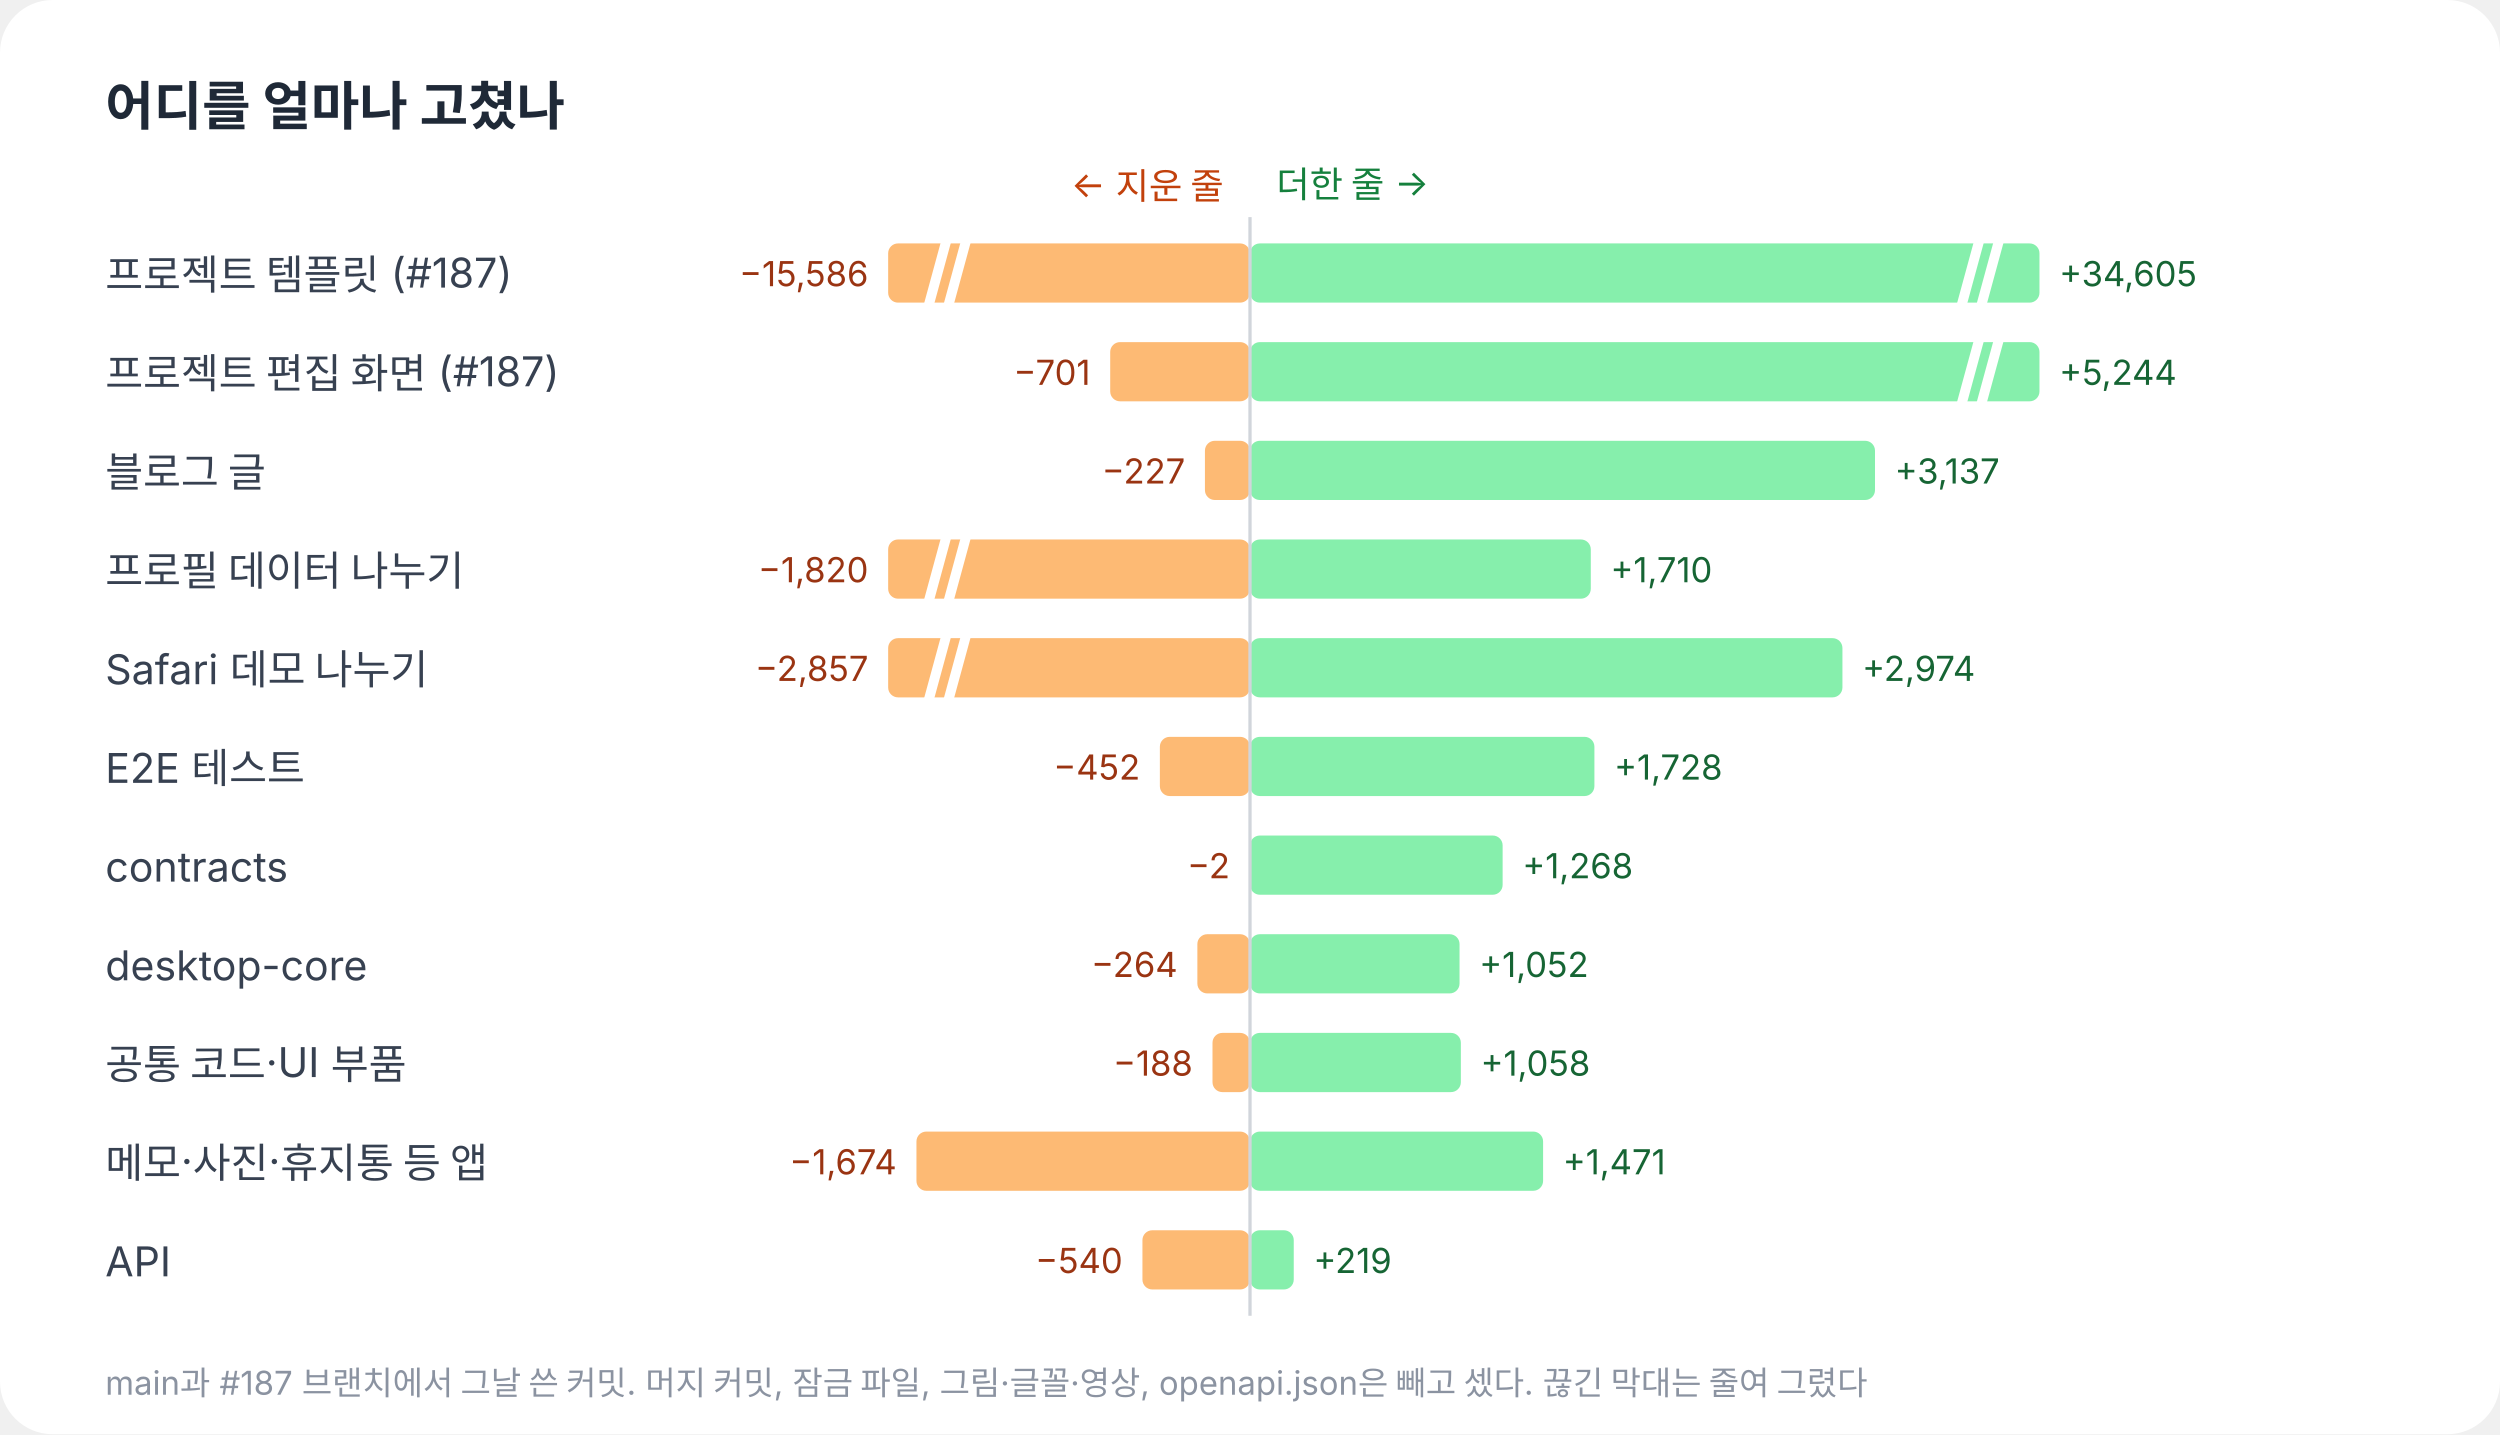
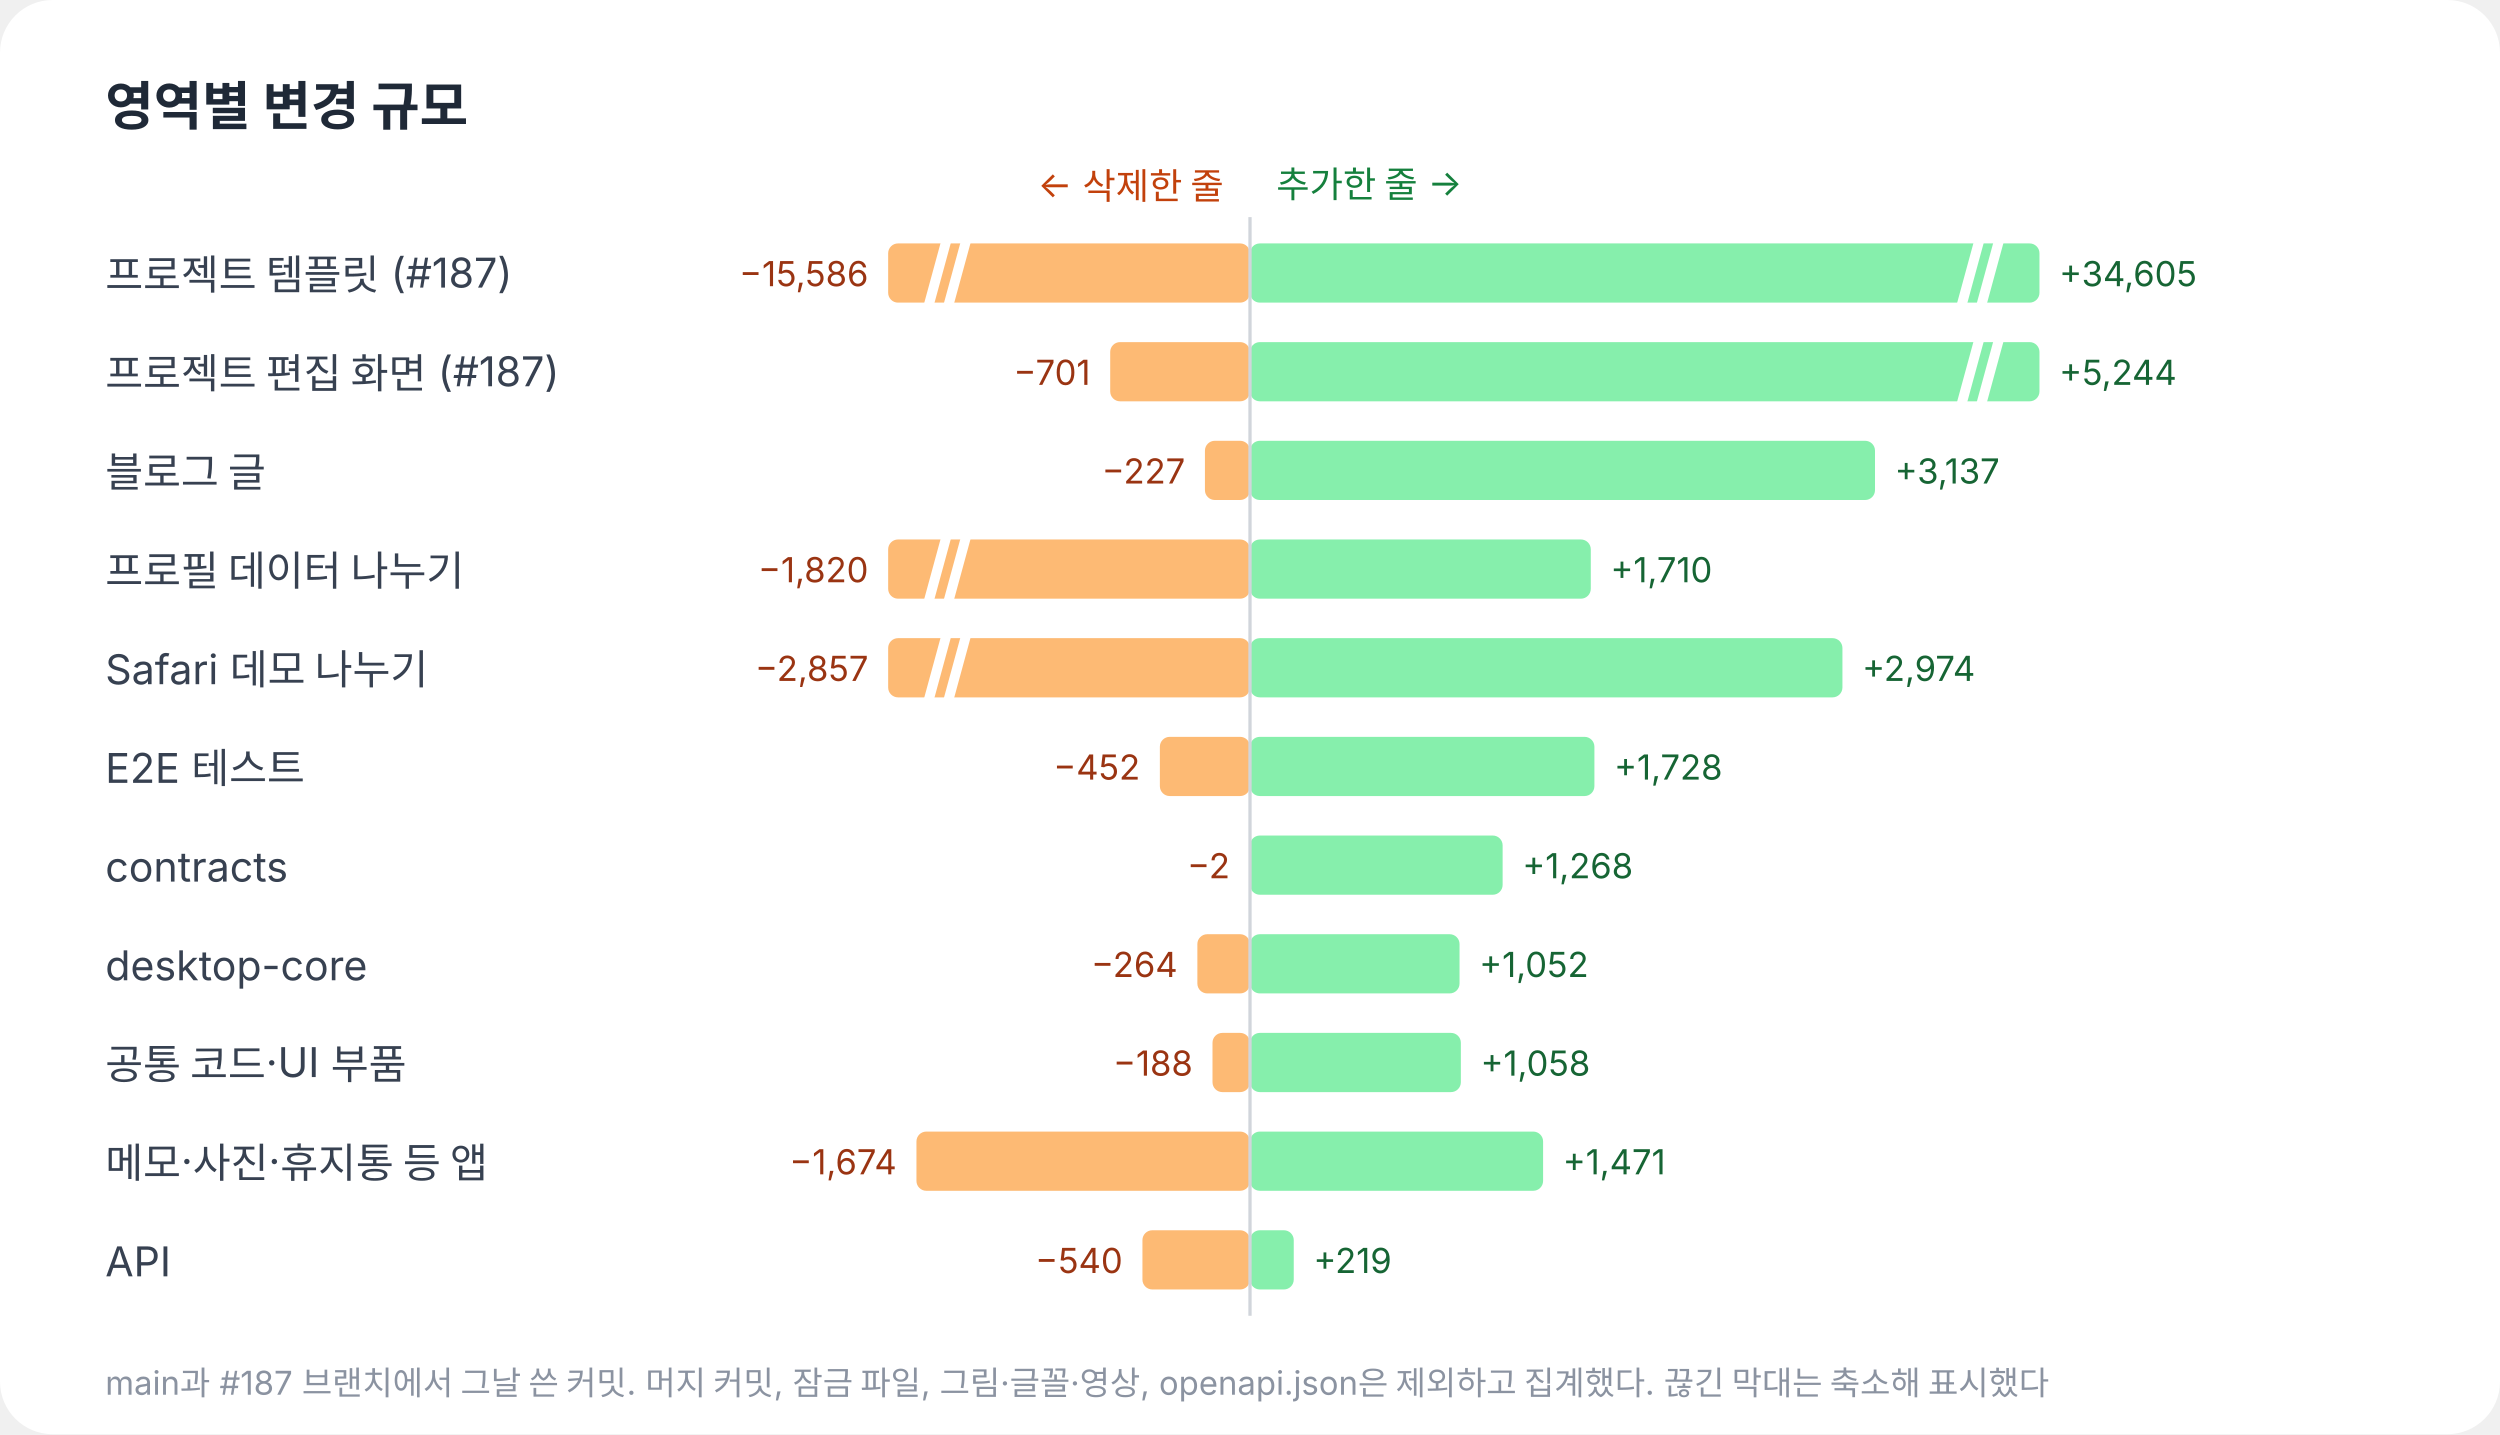
<svg xmlns="http://www.w3.org/2000/svg" viewBox="0 0 760 436" font-family="-apple-system, BlinkMacSystemFont, 'Apple SD Gothic Neo', sans-serif">
  <rect width="760" height="436" rx="16" fill="#ffffff" />
-   <text x="32" y="38" font-size="16" font-weight="700" fill="#1f2937">어디를 얼마나 고쳤나</text>
-   <text x="372" y="60" font-size="11" fill="#c2410c" text-anchor="end">← 지운 줄</text>
-   <text x="388" y="60" font-size="11" fill="#15803d">더한 줄 →</text>
+   <text x="32" y="38" font-size="16" font-weight="700" fill="#1f2937">영역별 변경 규모</text>
+   <text x="372" y="60" font-size="11" fill="#c2410c" text-anchor="end">← 삭제한 줄</text>
+   <text x="388" y="60" font-size="11" fill="#15803d">추가한 줄 →</text>
  <text x="32" y="88" font-size="12.5" fill="#374151">프로젝트 템플릿 (#187)</text>
  <rect x="270.0" y="74" width="110.0" height="18" rx="3" fill="#fdba74" />
  <rect x="380" y="74" width="240.0" height="18" rx="3" fill="#86efac" />
  <path d="M288 72 l-6 22 M294 72 l-6 22" stroke="#ffffff" stroke-width="3" />
  <path d="M602 72 l-6 22 M608 72 l-6 22" stroke="#ffffff" stroke-width="3" />
  <text x="264.0" y="87" font-size="10.5" fill="#9a3412" text-anchor="end">−15,586</text>
  <text x="626.0" y="87" font-size="10.5" fill="#166534">+34,605</text>
  <text x="32" y="118" font-size="12.5" fill="#374151">프로젝트 편집 화면 (#187)</text>
  <rect x="337.5" y="104" width="42.5" height="18" rx="3" fill="#fdba74" />
  <rect x="380" y="104" width="240.0" height="18" rx="3" fill="#86efac" />
  <path d="M602 102 l-6 22 M608 102 l-6 22" stroke="#ffffff" stroke-width="3" />
  <text x="331.5" y="117" font-size="10.5" fill="#9a3412" text-anchor="end">−701</text>
  <text x="626.0" y="117" font-size="10.5" fill="#166534">+5,244</text>
  <text x="32" y="148" font-size="12.5" fill="#374151">블로그 글</text>
  <rect x="366.3" y="134" width="13.7" height="18" rx="3" fill="#fdba74" />
  <rect x="380" y="134" width="190.0" height="18" rx="3" fill="#86efac" />
  <text x="360.3" y="147" font-size="10.5" fill="#9a3412" text-anchor="end">−227</text>
  <text x="576.0" y="147" font-size="10.5" fill="#166534">+3,137</text>
  <text x="32" y="178" font-size="12.5" fill="#374151">프로필 데이터 나누기</text>
  <rect x="270.0" y="164" width="110.0" height="18" rx="3" fill="#fdba74" />
  <rect x="380" y="164" width="103.6" height="18" rx="3" fill="#86efac" />
  <path d="M288 162 l-6 22 M294 162 l-6 22" stroke="#ffffff" stroke-width="3" />
  <text x="264.0" y="177" font-size="10.5" fill="#9a3412" text-anchor="end">−1,820</text>
  <text x="489.6" y="177" font-size="10.5" fill="#166534">+1,710</text>
  <text x="32" y="208" font-size="12.5" fill="#374151">Safari 데모 나누기</text>
  <rect x="270.0" y="194" width="110.0" height="18" rx="3" fill="#fdba74" />
  <rect x="380" y="194" width="180.1" height="18" rx="3" fill="#86efac" />
  <path d="M288 192 l-6 22 M294 192 l-6 22" stroke="#ffffff" stroke-width="3" />
  <text x="264.0" y="207" font-size="10.5" fill="#9a3412" text-anchor="end">−2,857</text>
  <text x="566.1" y="207" font-size="10.5" fill="#166534">+2,974</text>
  <text x="32" y="238" font-size="12.5" fill="#374151">E2E 테스트</text>
  <rect x="352.6" y="224" width="27.4" height="18" rx="3" fill="#fdba74" />
  <rect x="380" y="224" width="104.7" height="18" rx="3" fill="#86efac" />
  <text x="346.6" y="237" font-size="10.5" fill="#9a3412" text-anchor="end">−452</text>
  <text x="490.7" y="237" font-size="10.5" fill="#166534">+1,728</text>
  <text x="32" y="268" font-size="12.5" fill="#374151">contracts</text>
  <rect x="379.9" y="254" width="0.1" height="18" rx="3" fill="#fdba74" />
  <rect x="380" y="254" width="76.8" height="18" rx="3" fill="#86efac" />
  <text x="373.9" y="267" font-size="10.5" fill="#9a3412" text-anchor="end">−2</text>
  <text x="462.8" y="267" font-size="10.5" fill="#166534">+1,268</text>
  <text x="32" y="298" font-size="12.5" fill="#374151">desktop-core</text>
  <rect x="364.0" y="284" width="16.0" height="18" rx="3" fill="#fdba74" />
  <rect x="380" y="284" width="63.7" height="18" rx="3" fill="#86efac" />
  <text x="358.0" y="297" font-size="10.5" fill="#9a3412" text-anchor="end">−264</text>
  <text x="449.7" y="297" font-size="10.5" fill="#166534">+1,052</text>
  <text x="32" y="328" font-size="12.5" fill="#374151">공통 코드·UI 부품</text>
  <rect x="368.6" y="314" width="11.4" height="18" rx="3" fill="#fdba74" />
  <rect x="380" y="314" width="64.1" height="18" rx="3" fill="#86efac" />
  <text x="362.6" y="327" font-size="10.5" fill="#9a3412" text-anchor="end">−188</text>
  <text x="450.1" y="327" font-size="10.5" fill="#166534">+1,058</text>
  <text x="32" y="358" font-size="12.5" fill="#374151">메모·사진·휴지통 등 앱</text>
  <rect x="278.6" y="344" width="101.4" height="18" rx="3" fill="#fdba74" />
  <rect x="380" y="344" width="89.1" height="18" rx="3" fill="#86efac" />
  <text x="272.6" y="357" font-size="10.5" fill="#9a3412" text-anchor="end">−1,674</text>
  <text x="475.1" y="357" font-size="10.5" fill="#166534">+1,471</text>
  <text x="32" y="388" font-size="12.5" fill="#374151">API</text>
  <rect x="347.3" y="374" width="32.7" height="18" rx="3" fill="#fdba74" />
  <rect x="380" y="374" width="13.3" height="18" rx="3" fill="#86efac" />
  <text x="341.3" y="387" font-size="10.5" fill="#9a3412" text-anchor="end">−540</text>
  <text x="399.3" y="387" font-size="10.5" fill="#166534">+219</text>
  <path d="M380 66 V400" stroke="#d1d5db" />
-   <text x="32" y="424" font-size="10" fill="#8b93a1">main과 #187 브랜치에서 그날 쓴 커밋. 머지 커밋, 잠금 파일, 그림·글꼴·영상, openapi.json은 빼고 셌다. 끊긴 막대는 줄여 그렸다</text>
+   <text x="32" y="424" font-size="10" fill="#8b93a1">main과 #187 브랜치에서 그날 쓴 커밋. 머지 커밋, 잠금 파일, 그림·글꼴·영상, openapi.json은 제외하고 집계했다. 끊긴 막대는 축소해 표시했다</text>
</svg>
